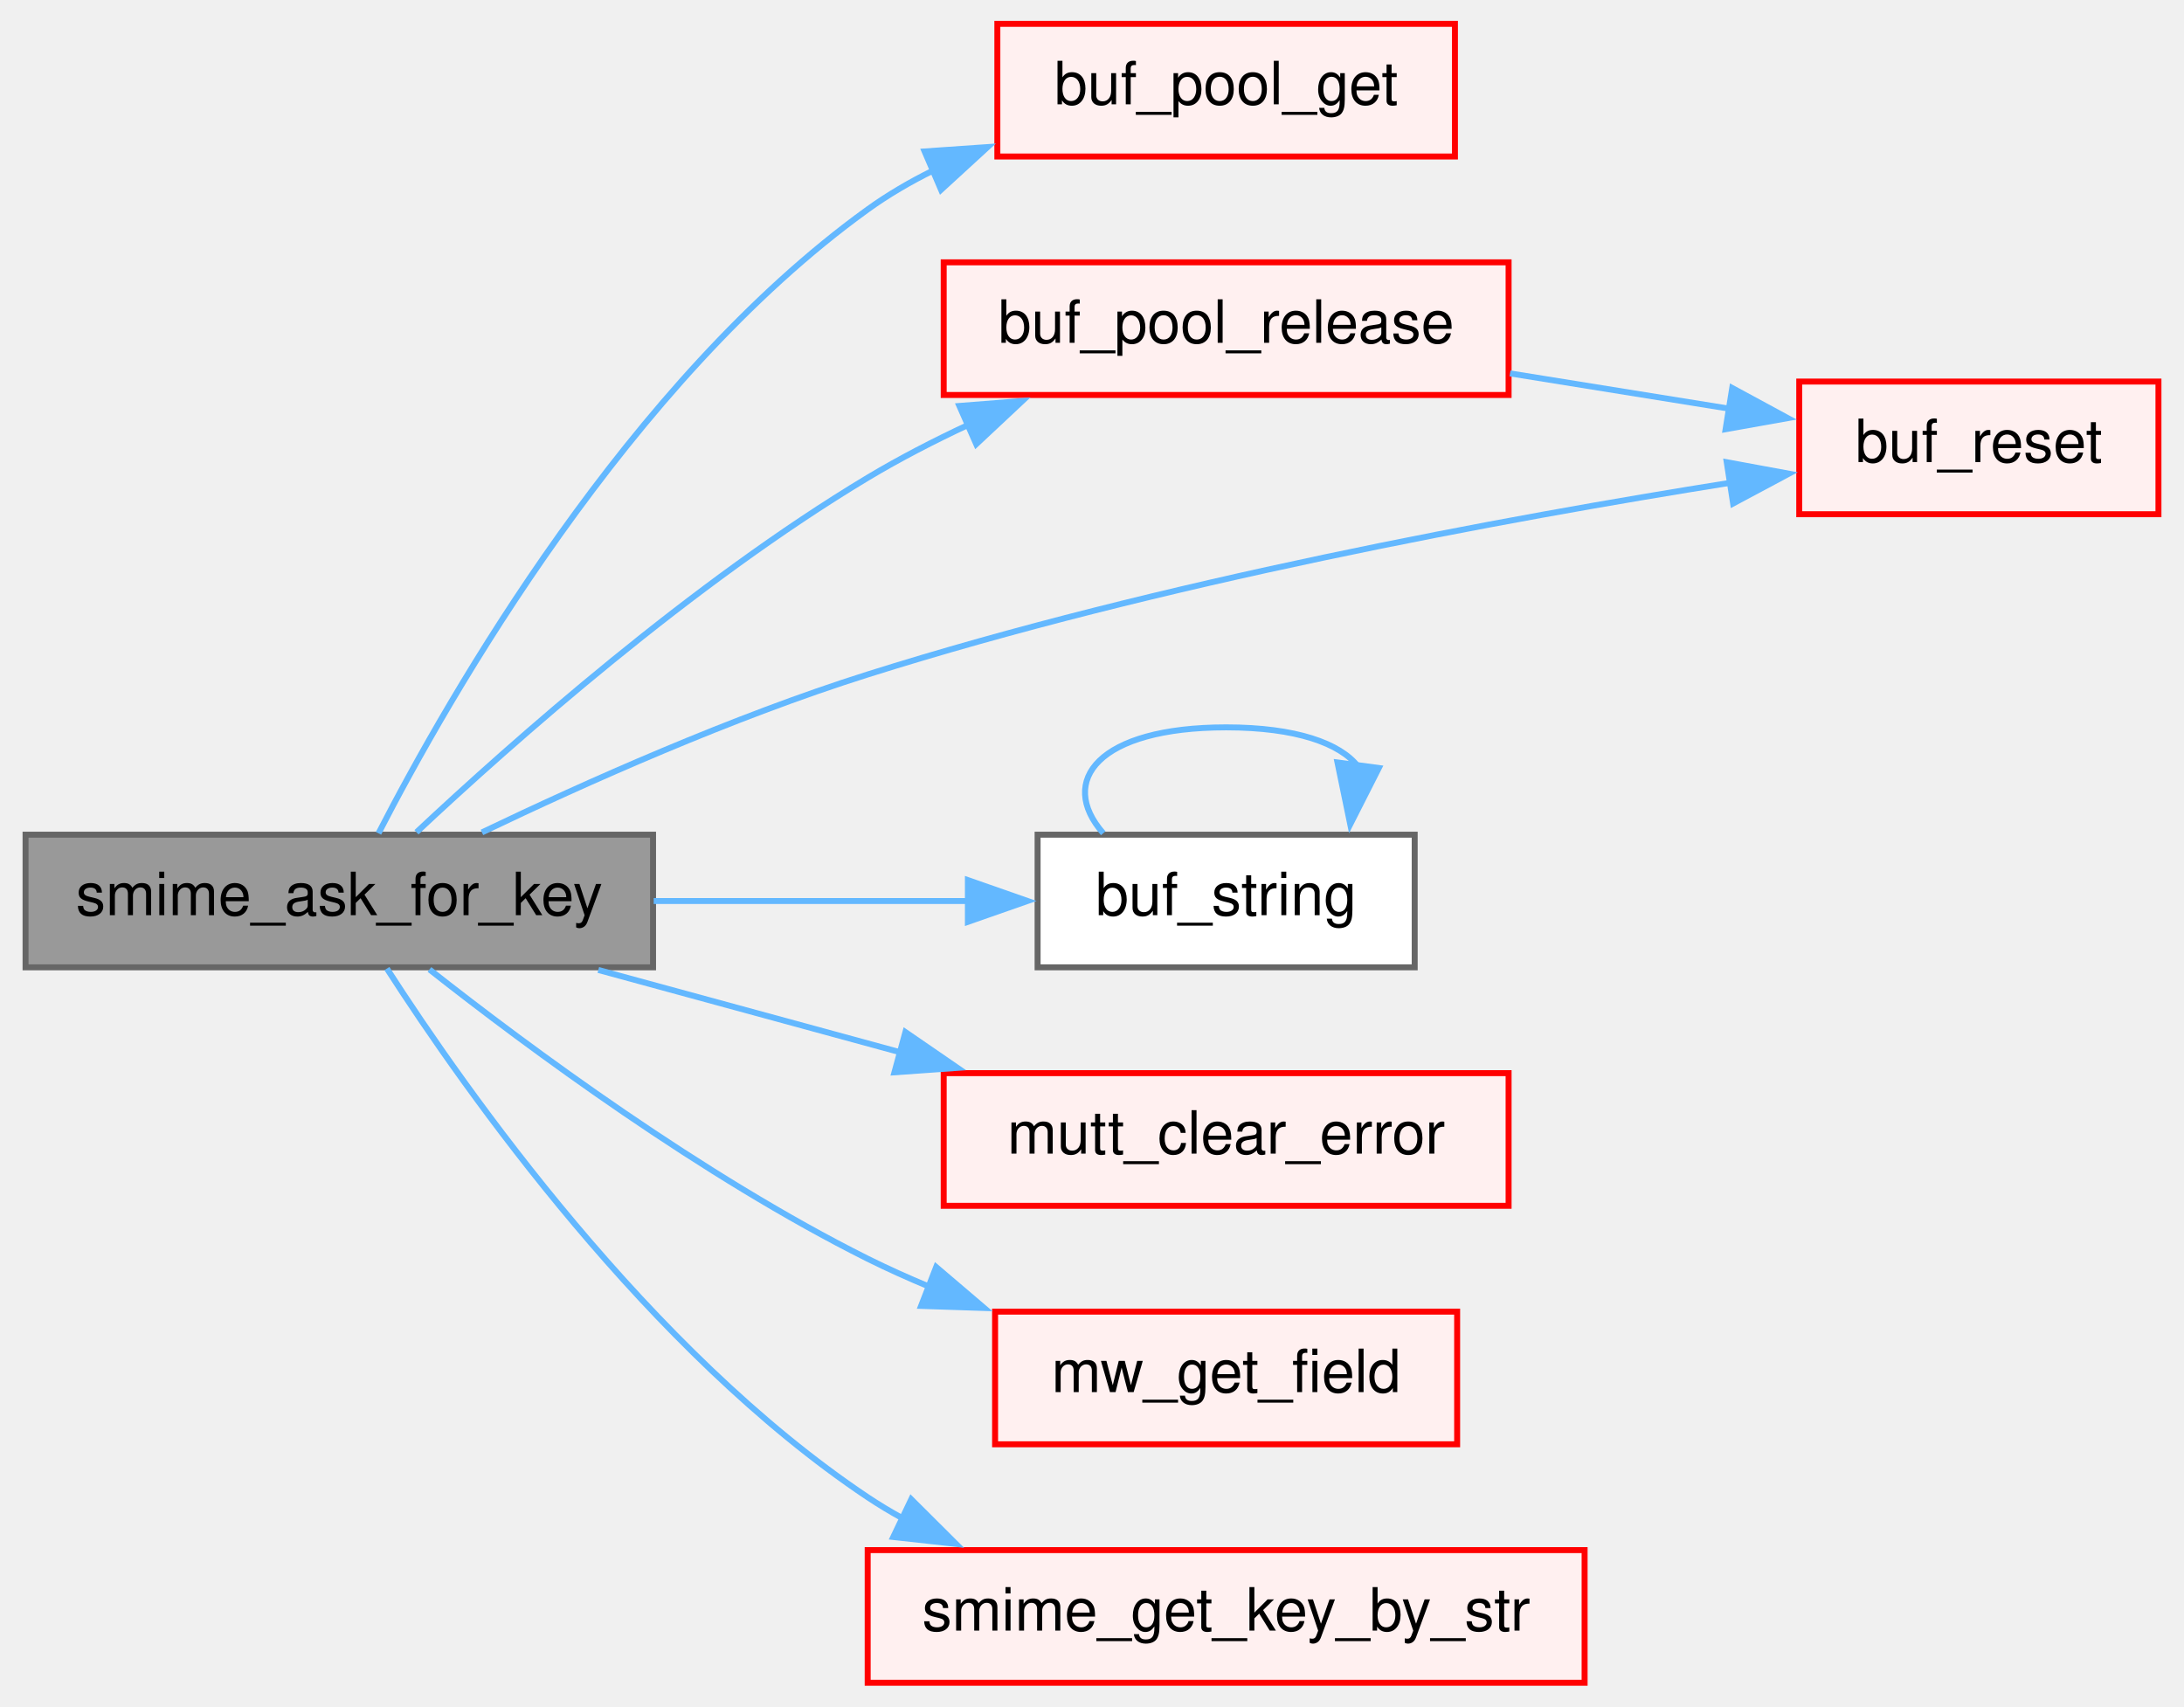
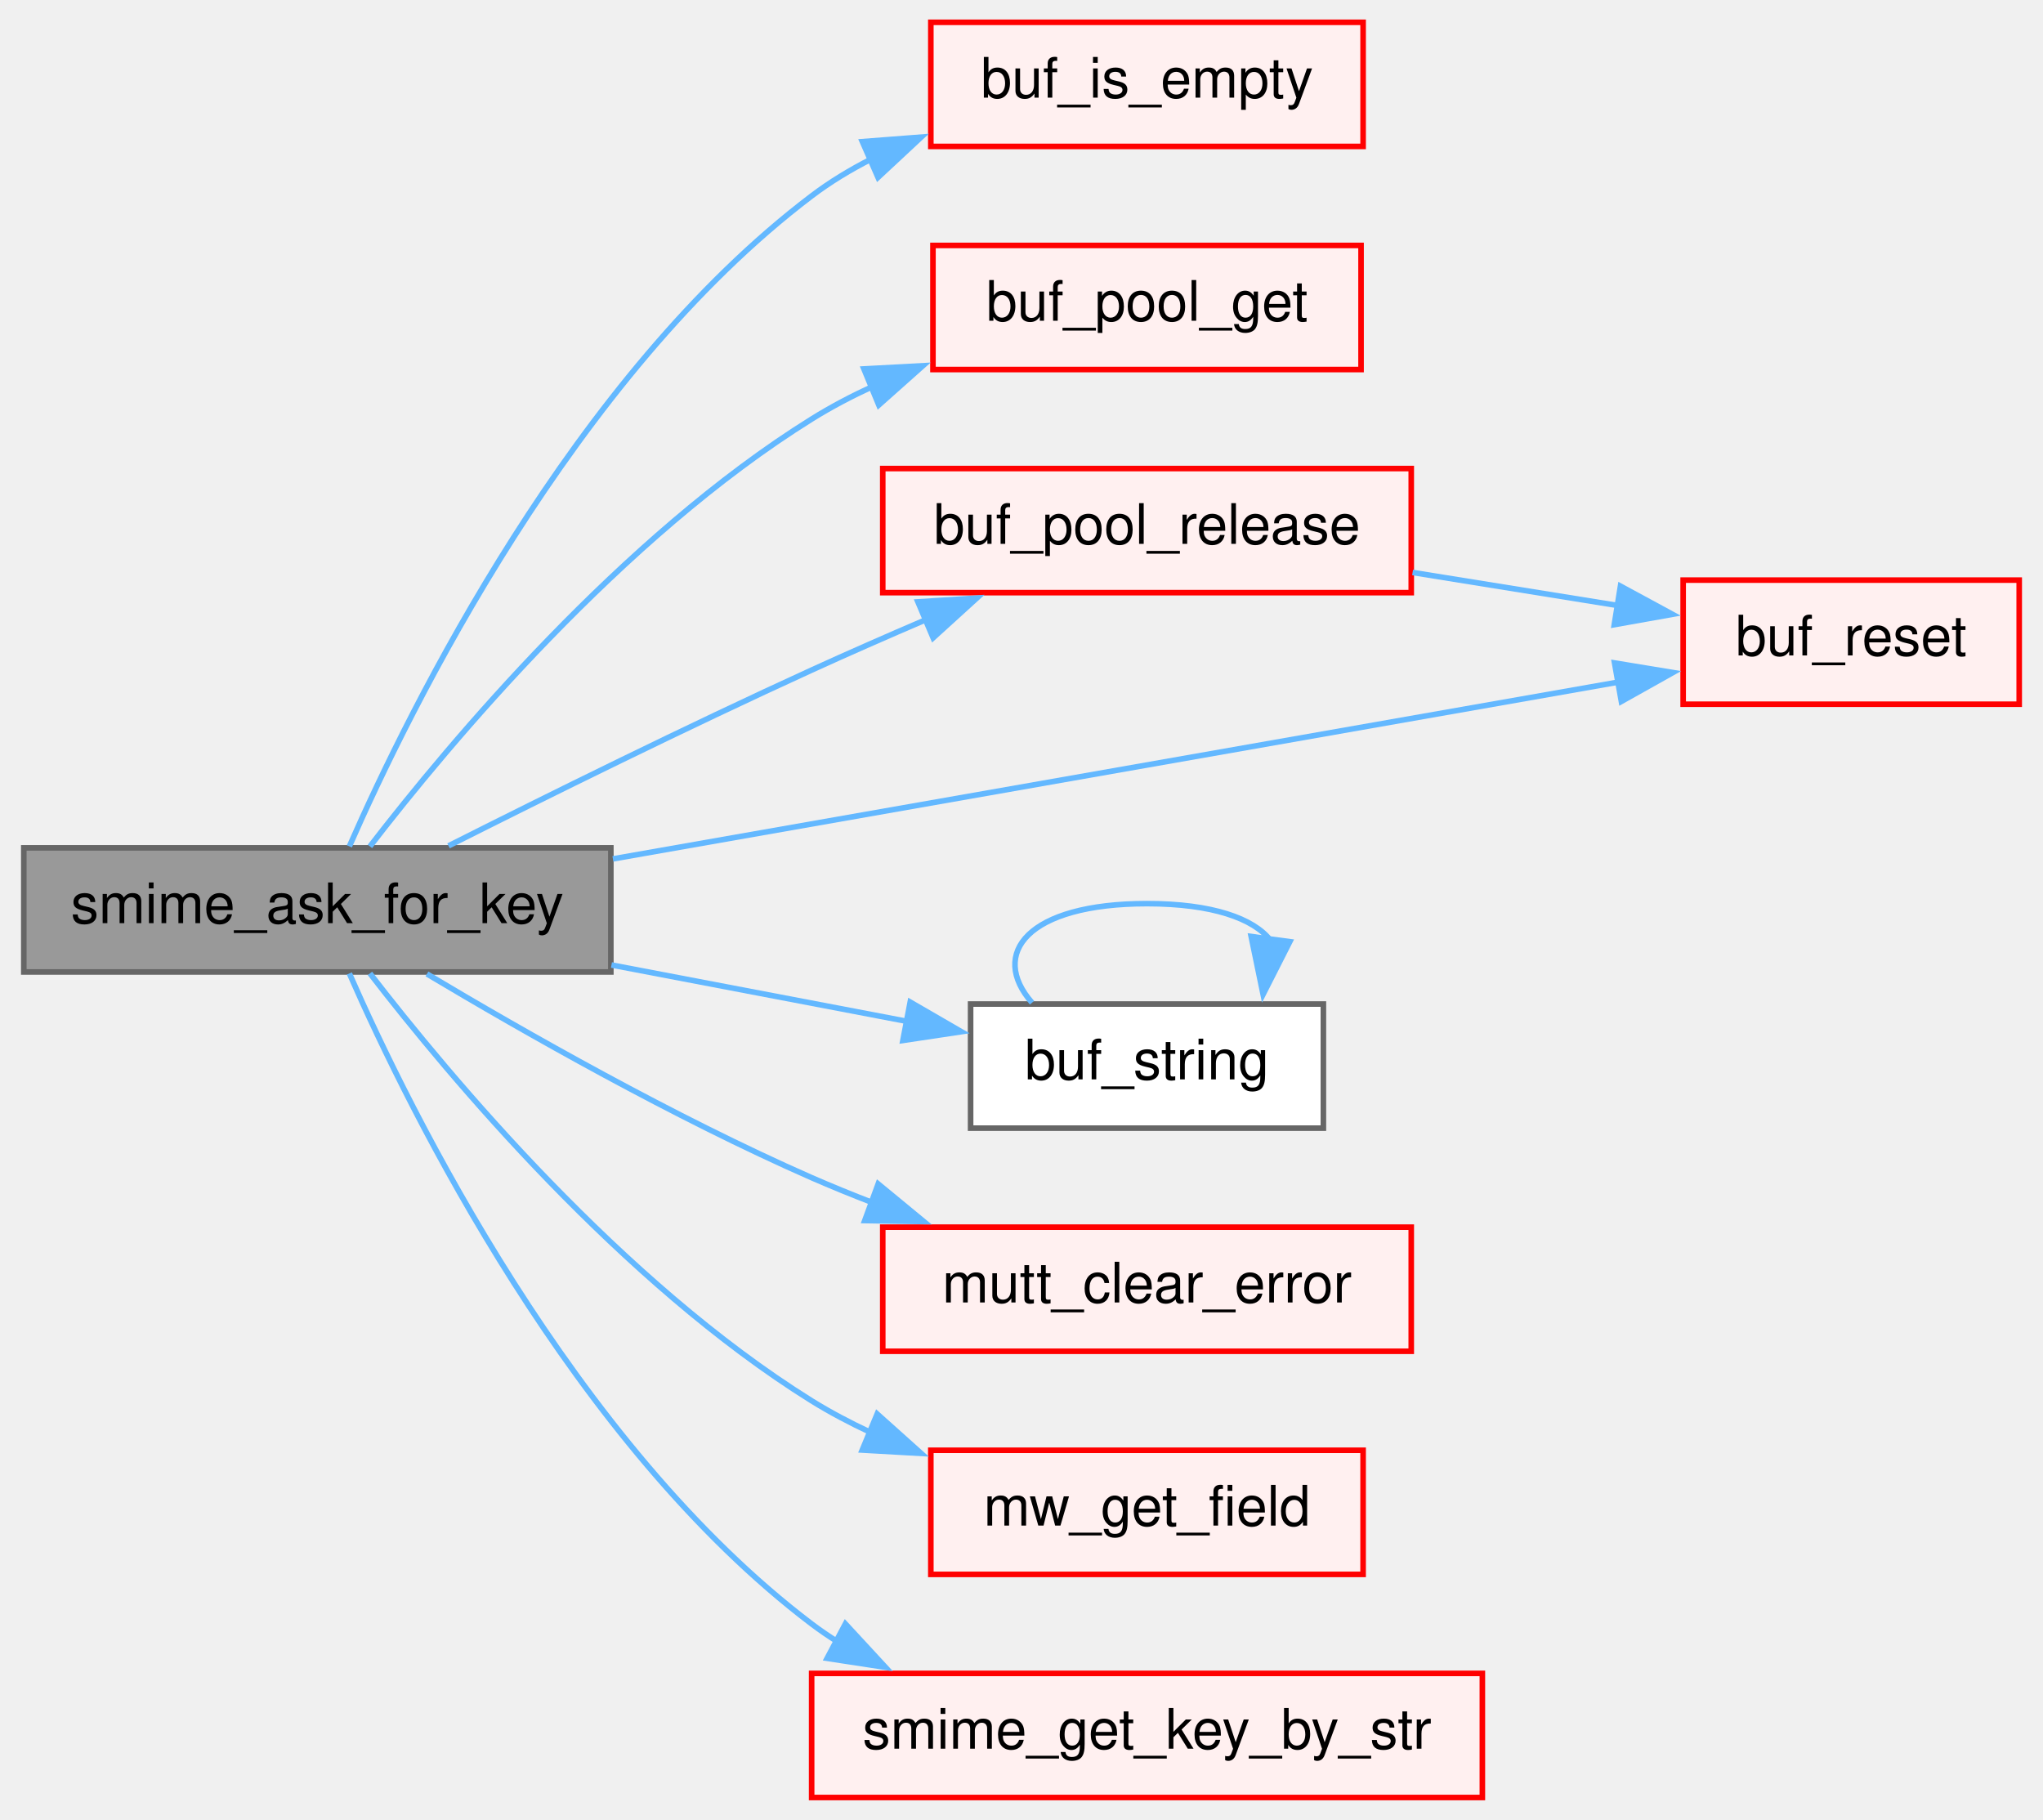
- <svg xmlns="http://www.w3.org/2000/svg" xmlns:xlink="http://www.w3.org/1999/xlink" width="366pt" height="286pt" viewBox="0.00 0.00 365.75 286.25">
-   <g id="graph0" class="graph" transform="scale(1 1) rotate(0) translate(4 282.25)">
+ <svg xmlns="http://www.w3.org/2000/svg" xmlns:xlink="http://www.w3.org/1999/xlink" width="366pt" height="326pt" viewBox="0.00 0.00 365.75 326.25">
+   <g id="graph0" class="graph" transform="scale(1 1) rotate(0) translate(4 322.25)">
    <g id="Node000001" class="node">
      <g id="a_Node000001">
        <a xlink:title="Ask the user to select a key.">
-           <polygon fill="#999999" stroke="#666666" points="105.25,-142.25 0,-142.25 0,-120 105.25,-120 105.25,-142.25" />
-           <text text-anchor="middle" x="52.62" y="-128.75" font-family="Helvetica,sans-Serif" font-size="10.00">smime_ask_for_key</text>
+           <polygon fill="#999999" stroke="#666666" points="105.25,-170.25 0,-170.25 0,-148 105.25,-148 105.25,-170.25" />
+           <text text-anchor="middle" x="52.62" y="-156.75" font-family="Helvetica,sans-Serif" font-size="10.00">smime_ask_for_key</text>
        </a>
      </g>
    </g>
    <g id="Node000002" class="node">
      <g id="a_Node000002">
+         <a xlink:href="buffer_8c.html#a4245e227baa2a9beb6991917404aab0d" target="_top" xlink:title="Is the Buffer empty?">
+           <polygon fill="#fff0f0" stroke="red" points="240.12,-318.25 162.62,-318.25 162.62,-296 240.12,-296 240.12,-318.25" />
+           <text text-anchor="middle" x="201.38" y="-304.75" font-family="Helvetica,sans-Serif" font-size="10.00">buf_is_empty</text>
+         </a>
+       </g>
+     </g>
+     <g id="edge1_Node000001_Node000002" class="edge">
+       <g id="a_edge1_Node000001_Node000002">
+         <a xlink:title=" ">
+           <path fill="none" stroke="#63b8ff" d="M58.37,-170.52C69.28,-195.37 98.53,-254.76 141.25,-287.12 144.55,-289.63 148.19,-291.83 151.99,-293.76" />
+           <polygon fill="#63b8ff" stroke="#63b8ff" points="150.34,-296.86 160.9,-297.67 153.15,-290.45 150.34,-296.86" />
+         </a>
+       </g>
+     </g>
+     <g id="Node000005" class="node">
+       <g id="a_Node000005">
        <a xlink:href="pool_8c.html#a41cba27c25d33cb6822789a2856093f2" target="_top" xlink:title="Get a Buffer from the pool.">
          <polygon fill="#fff0f0" stroke="red" points="239.75,-278.25 163,-278.25 163,-256 239.75,-256 239.75,-278.25" />
          <text text-anchor="middle" x="201.38" y="-264.75" font-family="Helvetica,sans-Serif" font-size="10.00">buf_pool_get</text>
        </a>
      </g>
    </g>
-     <g id="edge1_Node000001_Node000002" class="edge">
-       <g id="a_edge1_Node000001_Node000002">
+     <g id="edge2_Node000001_Node000005" class="edge">
+       <g id="a_edge2_Node000001_Node000005">
        <a xlink:title=" ">
-           <path fill="none" stroke="#63b8ff" d="M59.2,-142.48C71.08,-165.56 101.13,-218.18 141.25,-247.12 144.66,-249.58 148.39,-251.76 152.27,-253.67" />
-           <polygon fill="#63b8ff" stroke="#63b8ff" points="150.8,-256.85 161.37,-257.58 153.56,-250.42 150.8,-256.85" />
+           <path fill="none" stroke="#63b8ff" d="M62.06,-170.51C76.38,-189.08 107.21,-225.93 141.25,-247.12 144.72,-249.29 148.45,-251.24 152.29,-253.01" />
+           <polygon fill="#63b8ff" stroke="#63b8ff" points="150.62,-256.11 161.2,-256.68 153.29,-249.64 150.62,-256.11" />
        </a>
      </g>
    </g>
-     <g id="Node000007" class="node">
-       <g id="a_Node000007">
+     <g id="Node000010" class="node">
+       <g id="a_Node000010">
        <a xlink:href="pool_8c.html#a4cc6068279461cb8628219586dfa35a1" target="_top" xlink:title="Return a Buffer to the pool.">
          <polygon fill="#fff0f0" stroke="red" points="248.75,-238.25 154,-238.25 154,-216 248.75,-216 248.75,-238.25" />
          <text text-anchor="middle" x="201.38" y="-224.75" font-family="Helvetica,sans-Serif" font-size="10.00">buf_pool_release</text>
        </a>
      </g>
    </g>
-     <g id="edge2_Node000001_Node000007" class="edge">
-       <g id="a_edge2_Node000001_Node000007">
+     <g id="edge3_Node000001_Node000010" class="edge">
+       <g id="a_edge3_Node000001_Node000010">
        <a xlink:title=" ">
-           <path fill="none" stroke="#63b8ff" d="M65.57,-142.66C81.71,-157.79 111.87,-184.49 141.25,-202.12 146.57,-205.31 152.36,-208.3 158.18,-211.02" />
-           <polygon fill="#63b8ff" stroke="#63b8ff" points="156.63,-214.16 167.19,-214.99 159.46,-207.75 156.63,-214.16" />
+           <path fill="none" stroke="#63b8ff" d="M76.15,-170.61C93.75,-179.48 118.9,-191.92 141.25,-202.12 147.84,-205.13 154.89,-208.22 161.75,-211.16" />
+           <polygon fill="#63b8ff" stroke="#63b8ff" points="160.3,-214.35 170.87,-215.03 163.03,-207.9 160.3,-214.35" />
        </a>
      </g>
    </g>
-     <g id="Node000010" class="node">
-       <g id="a_Node000010">
+     <g id="Node000013" class="node">
+       <g id="a_Node000013">
        <a xlink:href="buffer_8c.html#a3b1f80652b37dc26046f9acdd85a0b05" target="_top" xlink:title="Reset an existing Buffer.">
          <polygon fill="#fff0f0" stroke="red" points="357.75,-218.25 297.5,-218.25 297.5,-196 357.75,-196 357.75,-218.25" />
          <text text-anchor="middle" x="327.62" y="-204.75" font-family="Helvetica,sans-Serif" font-size="10.00">buf_reset</text>
        </a>
      </g>
    </g>
-     <g id="edge4_Node000001_Node000010" class="edge">
-       <g id="a_edge4_Node000001_Node000010">
+     <g id="edge5_Node000001_Node000013" class="edge">
+       <g id="a_edge5_Node000001_Node000013">
        <a xlink:title=" ">
-           <path fill="none" stroke="#63b8ff" d="M76.55,-142.63C93.95,-150.97 118.64,-161.99 141.25,-169.12 190.08,-184.54 248.18,-195.27 286.15,-201.31" />
-           <polygon fill="#63b8ff" stroke="#63b8ff" points="285.34,-204.72 295.76,-202.8 286.41,-197.8 285.34,-204.72" />
+           <path fill="none" stroke="#63b8ff" d="M105.62,-168.27C158.07,-177.49 237.97,-191.54 285.96,-199.98" />
+           <polygon fill="#63b8ff" stroke="#63b8ff" points="285.2,-203.4 295.66,-201.68 286.42,-196.5 285.2,-203.4" />
        </a>
      </g>
    </g>
-     <g id="Node000012" class="node">
-       <g id="a_Node000012">
+     <g id="Node000015" class="node">
+       <g id="a_Node000015">
        <a xlink:href="buffer_8h.html#a728ebc5a947b77c8d56db44ce553a7ab" target="_top" xlink:title="Convert a buffer to a const char * &quot;string&quot;.">
          <polygon fill="white" stroke="#666666" points="233,-142.25 169.75,-142.25 169.75,-120 233,-120 233,-142.25" />
          <text text-anchor="middle" x="201.38" y="-128.75" font-family="Helvetica,sans-Serif" font-size="10.00">buf_string</text>
        </a>
      </g>
    </g>
-     <g id="edge5_Node000001_Node000012" class="edge">
-       <g id="a_edge5_Node000001_Node000012">
+     <g id="edge6_Node000001_Node000015" class="edge">
+       <g id="a_edge6_Node000001_Node000015">
        <a xlink:title=" ">
-           <path fill="none" stroke="#63b8ff" d="M105.36,-131.12C122.63,-131.12 141.65,-131.12 158.11,-131.12" />
-           <polygon fill="#63b8ff" stroke="#63b8ff" points="158.06,-134.63 168.06,-131.13 158.06,-127.63 158.06,-134.63" />
+           <path fill="none" stroke="#63b8ff" d="M105.36,-149.25C122.8,-145.93 142.02,-142.26 158.58,-139.1" />
+           <polygon fill="#63b8ff" stroke="#63b8ff" points="158.92,-142.6 168.09,-137.29 157.61,-135.72 158.92,-142.6" />
        </a>
      </g>
    </g>
-     <g id="Node000013" class="node">
-       <g id="a_Node000013">
+     <g id="Node000016" class="node">
+       <g id="a_Node000016">
        <a xlink:href="mutt__logging_8c.html#af068b3f524a31fad293b2fb61dfc4534" target="_top" xlink:title="Clear the message line (bottom line of screen)">
          <polygon fill="#fff0f0" stroke="red" points="248.75,-102.25 154,-102.25 154,-80 248.75,-80 248.75,-102.25" />
          <text text-anchor="middle" x="201.38" y="-88.75" font-family="Helvetica,sans-Serif" font-size="10.00">mutt_clear_error</text>
        </a>
      </g>
    </g>
-     <g id="edge7_Node000001_Node000013" class="edge">
-       <g id="a_edge7_Node000001_Node000013">
+     <g id="edge8_Node000001_Node000016" class="edge">
+       <g id="a_edge8_Node000001_Node000016">
        <a xlink:title=" ">
-           <path fill="none" stroke="#63b8ff" d="M96.07,-119.56C111.97,-115.22 130.25,-110.24 147.01,-105.67" />
-           <polygon fill="#63b8ff" stroke="#63b8ff" points="147.58,-109.14 156.31,-103.14 145.74,-102.39 147.58,-109.14" />
+           <path fill="none" stroke="#63b8ff" d="M72.28,-147.65C89.7,-137.25 116.63,-121.93 141.25,-111.12 144.78,-109.58 148.47,-108.07 152.21,-106.63" />
+           <polygon fill="#63b8ff" stroke="#63b8ff" points="153.18,-110 161.36,-103.26 150.77,-103.43 153.18,-110" />
        </a>
      </g>
    </g>
    <g id="Node000069" class="node">
      <g id="a_Node000069">
        <a xlink:href="group__gui__mw.html#gabcbd2498b412e9f8e9d953cafc01989c" target="_top" xlink:title="Ask the user for a string -.">
          <polygon fill="#fff0f0" stroke="red" points="240.12,-62.25 162.62,-62.25 162.62,-40 240.12,-40 240.12,-62.25" />
          <text text-anchor="middle" x="201.38" y="-48.75" font-family="Helvetica,sans-Serif" font-size="10.00">mw_get_field</text>
        </a>
      </g>
    </g>
-     <g id="edge8_Node000001_Node000069" class="edge">
-       <g id="a_edge8_Node000001_Node000069">
+     <g id="edge9_Node000001_Node000069" class="edge">
+       <g id="a_edge9_Node000001_Node000069">
        <a xlink:title=" ">
-           <path fill="none" stroke="#63b8ff" d="M67.75,-119.64C84.46,-106.48 113.54,-84.97 141.25,-71.12 144.55,-69.48 148.01,-67.92 151.54,-66.45" />
-           <polygon fill="#63b8ff" stroke="#63b8ff" points="152.74,-69.73 160.8,-62.86 150.21,-63.21 152.74,-69.73" />
+           <path fill="none" stroke="#63b8ff" d="M62.06,-147.74C76.38,-129.17 107.21,-92.32 141.25,-71.12 144.57,-69.06 148.13,-67.18 151.79,-65.47" />
+           <polygon fill="#63b8ff" stroke="#63b8ff" points="153,-68.76 160.89,-61.69 150.32,-62.29 153,-68.76" />
        </a>
      </g>
    </g>
    <g id="Node001297" class="node">
      <g id="a_Node001297">
        <a xlink:href="smime_8c.html#a6c38fdc15799909098d0721429c7d5b8" target="_top" xlink:title="Find an SMIME key by string.">
          <polygon fill="#fff0f0" stroke="red" points="261.5,-22.25 141.25,-22.25 141.25,0 261.5,0 261.5,-22.25" />
          <text text-anchor="middle" x="201.38" y="-8.75" font-family="Helvetica,sans-Serif" font-size="10.00">smime_get_key_by_str</text>
        </a>
      </g>
    </g>
-     <g id="edge9_Node000001_Node001297" class="edge">
-       <g id="a_edge9_Node000001_Node001297">
+     <g id="edge10_Node000001_Node001297" class="edge">
+       <g id="a_edge10_Node000001_Node001297">
        <a xlink:title=" ">
-           <path fill="none" stroke="#63b8ff" d="M60.61,-119.79C73.85,-99.22 104.58,-55.61 141.25,-31.12 143.11,-29.88 145.05,-28.71 147.05,-27.61" />
-           <polygon fill="#63b8ff" stroke="#63b8ff" points="148.56,-30.77 156.07,-23.29 145.54,-24.45 148.56,-30.77" />
+           <path fill="none" stroke="#63b8ff" d="M58.37,-147.73C69.28,-122.88 98.53,-63.49 141.25,-31.12 142.76,-29.98 144.35,-28.89 145.99,-27.87" />
+           <polygon fill="#63b8ff" stroke="#63b8ff" points="147.3,-31.13 154.49,-23.35 144.02,-24.95 147.3,-31.13" />
        </a>
      </g>
    </g>
-     <g id="edge3_Node000007_Node000010" class="edge">
-       <g id="a_edge3_Node000007_Node000010">
+     <g id="edge4_Node000010_Node000013" class="edge">
+       <g id="a_edge4_Node000010_Node000013">
        <a xlink:title=" ">
          <path fill="none" stroke="#63b8ff" d="M248.99,-219.62C261.08,-217.68 274,-215.6 285.77,-213.7" />
          <polygon fill="#63b8ff" stroke="#63b8ff" points="286.26,-217.17 295.58,-212.12 285.15,-210.26 286.26,-217.17" />
        </a>
      </g>
    </g>
-     <g id="edge6_Node000012_Node000012" class="edge">
-       <g id="a_edge6_Node000012_Node000012">
+     <g id="edge7_Node000015_Node000015" class="edge">
+       <g id="a_edge7_Node000015_Node000015">
        <a xlink:title=" ">
          <path fill="none" stroke="#63b8ff" d="M180.76,-142.49C173.05,-151.28 179.92,-160.25 201.38,-160.25 213.11,-160.25 220.48,-157.57 223.49,-153.7" />
          <polygon fill="#63b8ff" stroke="#63b8ff" points="226.98,-153.43 222.19,-143.99 220.05,-154.36 226.98,-153.43" />
        </a>
      </g>
    </g>
  </g>
</svg>
